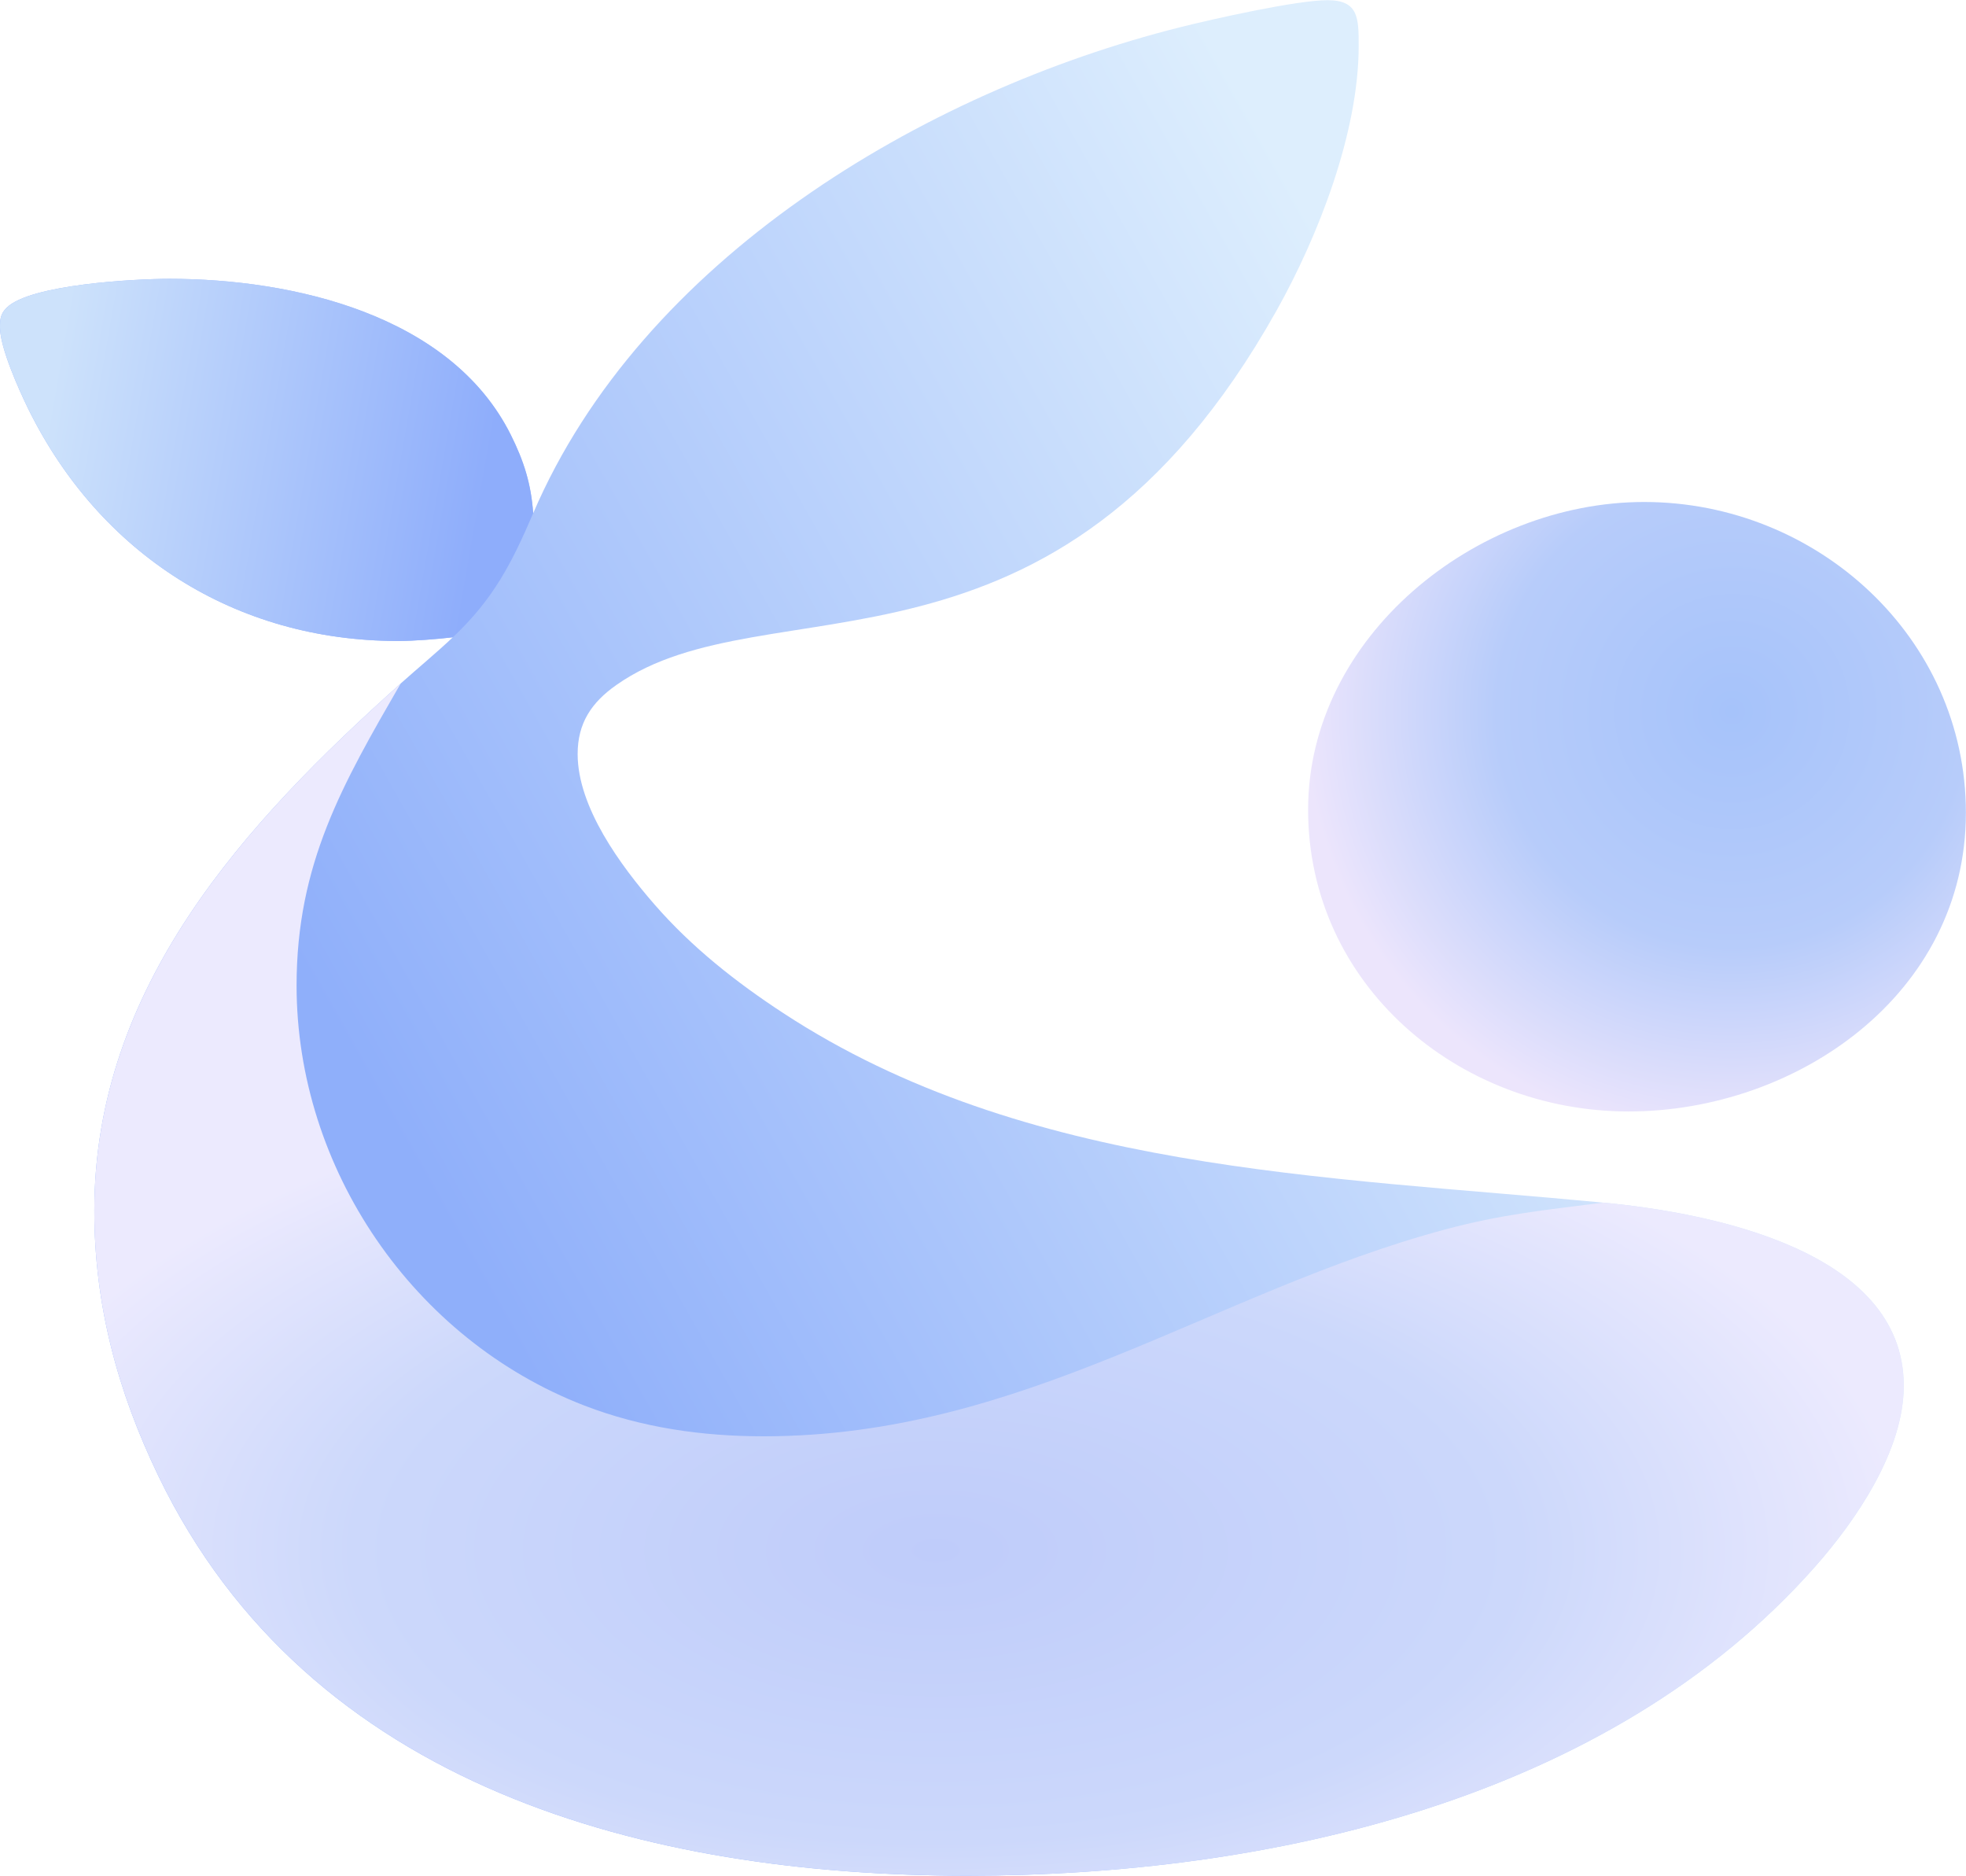
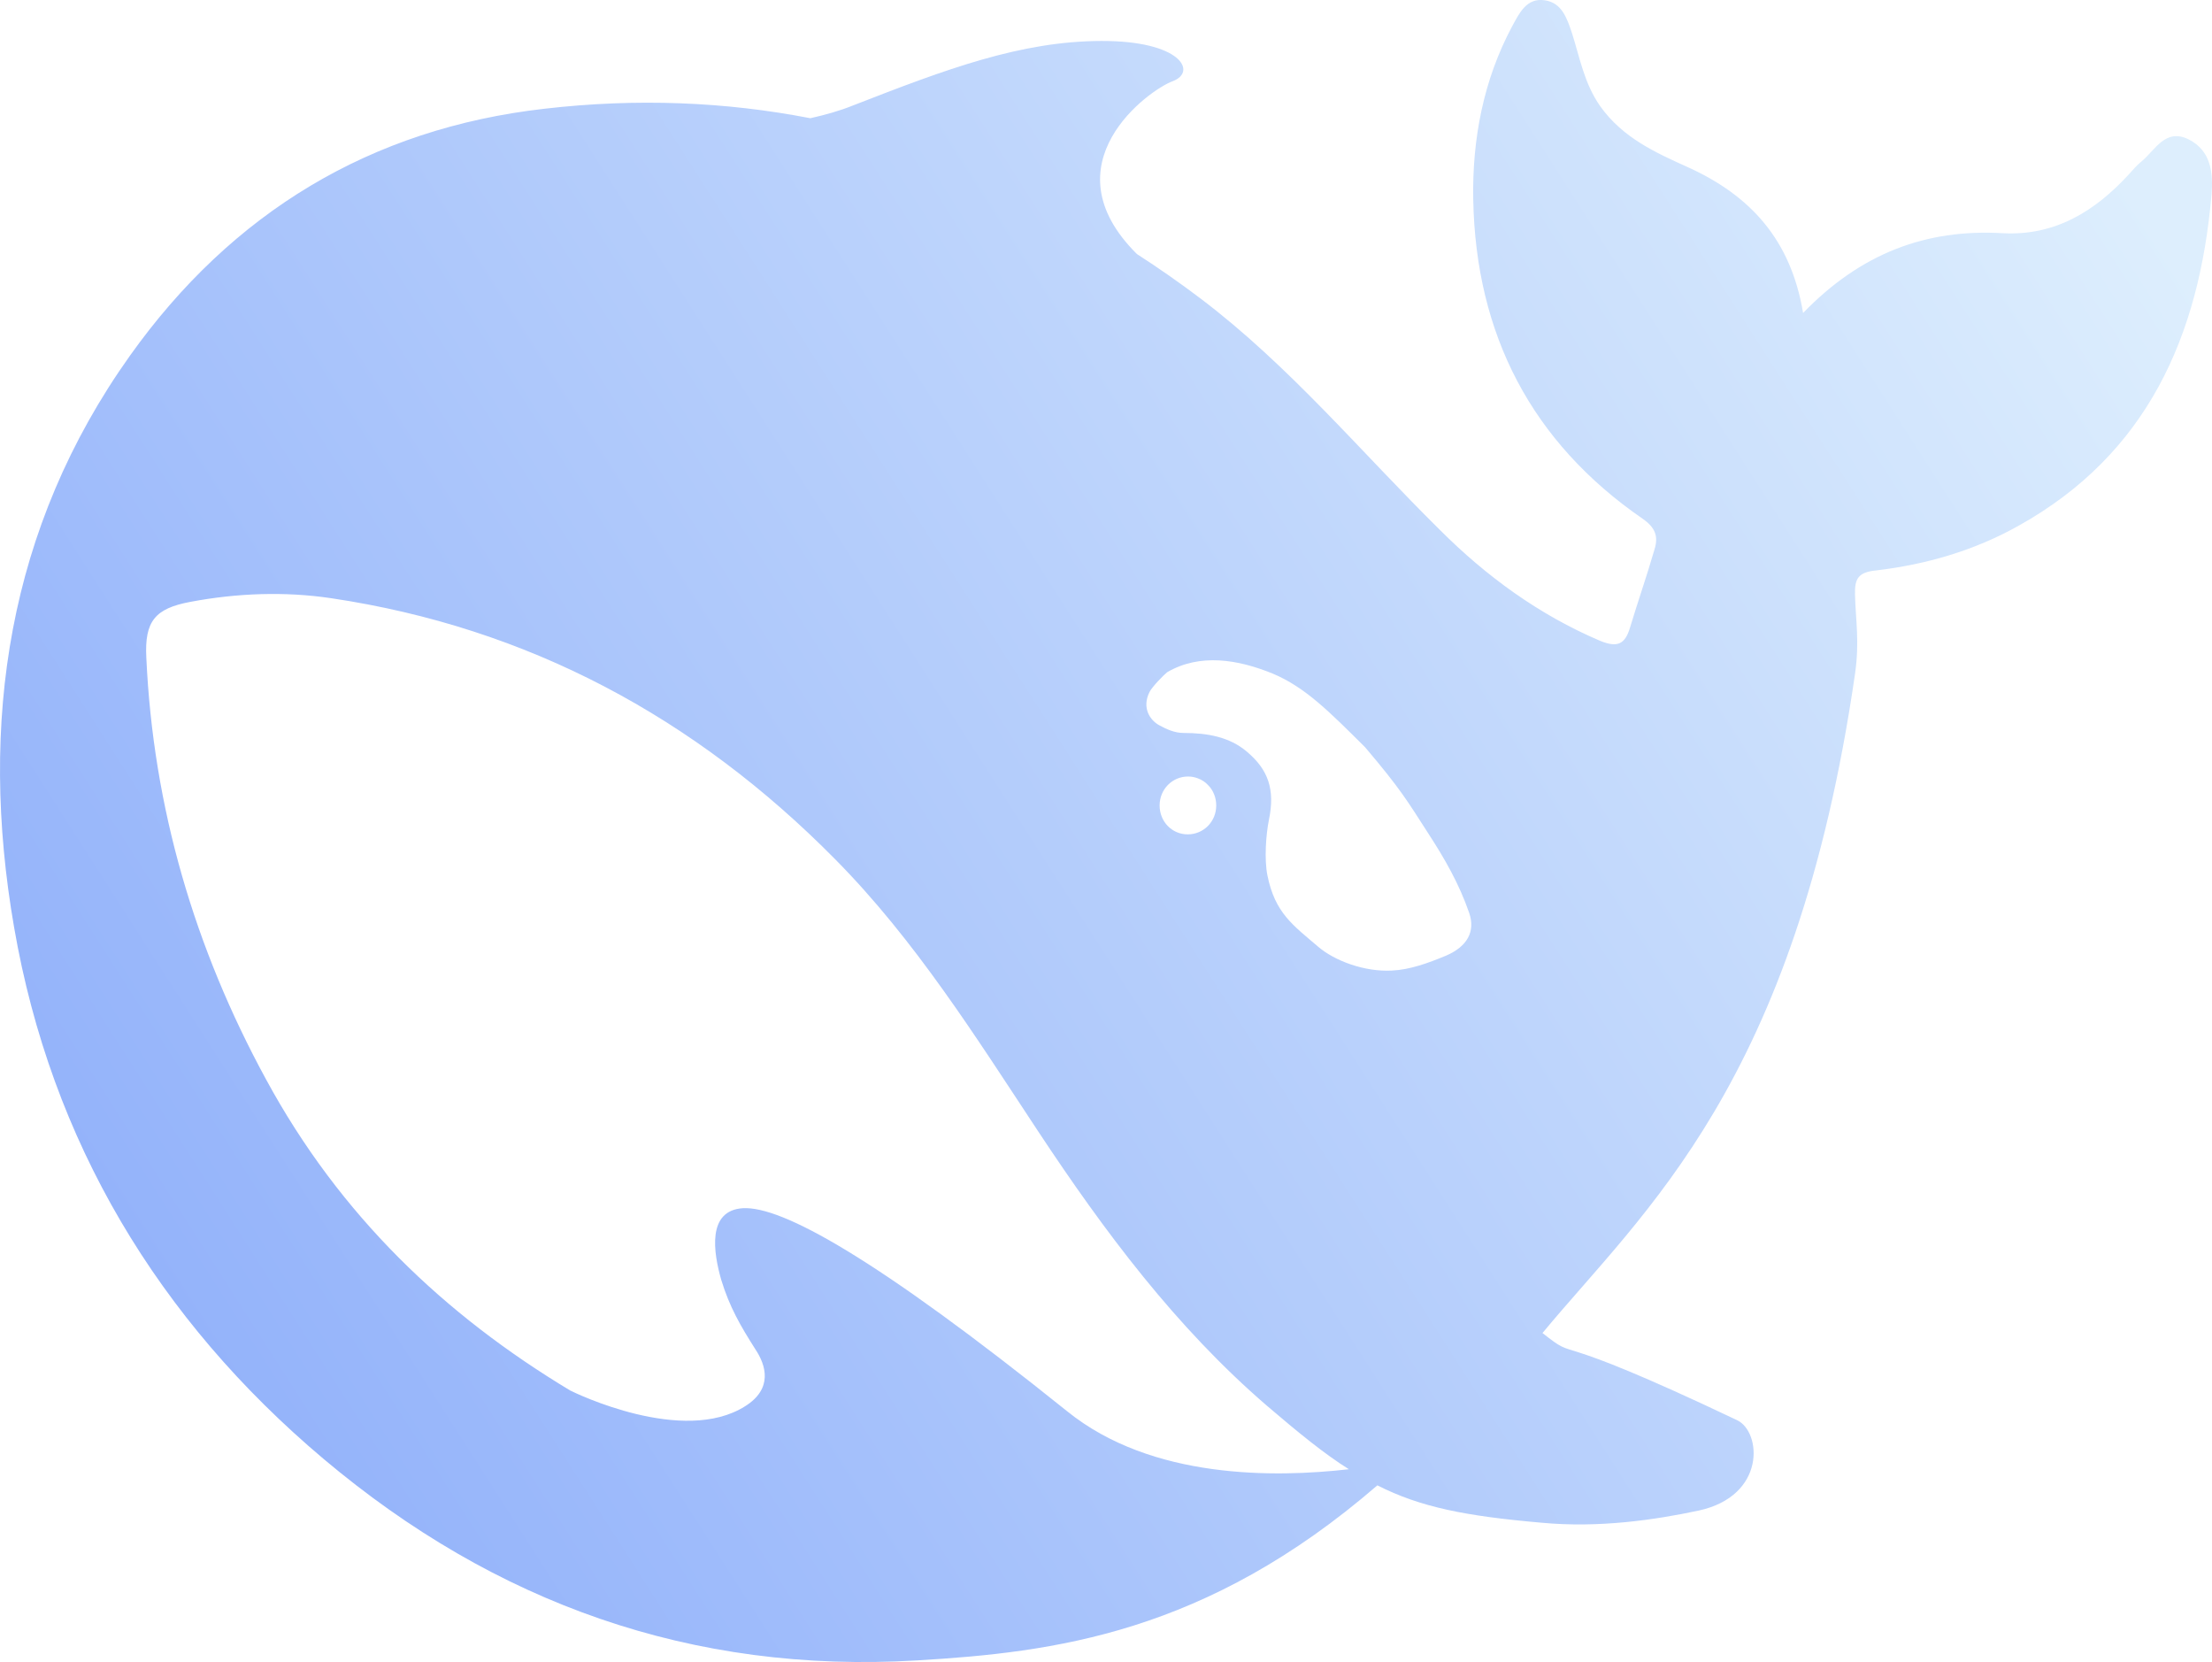
- <svg xmlns="http://www.w3.org/2000/svg" viewBox="26.75 28.01 54.51 52">
+ <svg xmlns="http://www.w3.org/2000/svg" viewBox="26.75 33.53 54.5 40.94">
  <defs>
-     <linearGradient id="tail" gradientUnits="userSpaceOnUse" x1="36.3" y1="57" x2="66.5" y2="40">
+     <linearGradient id="tail" gradientUnits="userSpaceOnUse" x1="28" y1="68" x2="78" y2="36">
      <stop offset="0" stop-color="#8FAFFA" />
      <stop offset="1" stop-color="#DDEEFD" />
    </linearGradient>
-     <linearGradient id="fin" gradientUnits="userSpaceOnUse" x1="40.2" y1="41.5" x2="28.1" y2="39.4">
-       <stop offset="0" stop-color="#8EADFB" />
-       <stop offset="1" stop-color="#CDE2FB" />
-     </linearGradient>
-     <radialGradient id="belly" gradientUnits="userSpaceOnUse" cx="0" cy="0" r="1" gradientTransform="matrix(27 0 0 13.5 52.7 71)">
-       <stop offset="0" stop-color="#BFCCFA" />
-       <stop offset="0.6" stop-color="#CCD8FB" />
-       <stop offset="1" stop-color="#ECEAFE" />
-     </radialGradient>
-     <radialGradient id="bubble" gradientUnits="userSpaceOnUse" cx="74.773" cy="47.737" r="11.858">
-       <stop offset="0" stop-color="#A6C3FA" />
-       <stop offset="0.55" stop-color="#B7CCFA" />
-       <stop offset="1" stop-color="#ECE5FC" />
-     </radialGradient>
  </defs>
-   <path id="body" fill="url(#tail)" d="M41.533 42.237C44.542 35.225 52.318 30.559 59.471 28.765C60.371 28.538 62.707 28.015 63.555 28.015C64.422 28.015 64.421 28.514 64.421 29.29C64.421 31.68 63.303 34.553 62.143 36.621C55.998 47.579 48.019 44.056 43.838 46.999C43.15 47.483 42.766 48.054 42.766 48.912C42.766 50.39 43.965 52.011 44.897 53.082C45.928 54.267 47.16 55.238 48.469 56.094C55.176 60.483 63.472 60.609 71.206 61.347C74.082 61.621 79.534 62.636 79.534 66.422C79.534 68.215 78.222 70.141 77.075 71.438C71.344 77.92 61.895 80.004 53.58 80.004C44.713 80.004 35.314 77.576 31.142 68.924C30.012 66.582 29.365 64.181 29.365 61.571C29.365 55.356 33.535 50.83 37.86 46.956C38.345 46.522 38.831 46.123 39.305 45.676C38.855 45.728 38.235 45.778 37.786 45.778C33.274 45.778 29.511 43.364 27.53 39.337C27.273 38.812 26.75 37.645 26.75 37.084C26.75 36.858 26.762 36.709 26.938 36.537C27.598 35.893 30.489 35.739 31.449 35.739C34.863 35.739 39.247 36.73 40.913 40.064C41.275 40.789 41.476 41.422 41.533 42.237Z" />
-   <path id="fin-layer" fill="url(#fin)" d="M39.305 45.676C38.855 45.728 38.235 45.778 37.786 45.778C33.274 45.778 29.511 43.364 27.53 39.337C27.273 38.812 26.75 37.645 26.75 37.084C26.75 36.858 26.762 36.709 26.938 36.537C27.598 35.893 30.489 35.739 31.449 35.739C34.863 35.739 39.247 36.73 40.913 40.064C41.275 40.789 41.476 41.422 41.533 42.237C40.939 43.623 40.431 44.616 39.305 45.676Z" />
-   <path id="belly-layer" fill="url(#belly)" d="M71.206 61.347C74.082 61.621 79.534 62.636 79.534 66.422C79.534 68.215 78.222 70.141 77.075 71.438C71.344 77.92 61.895 80.004 53.58 80.004C44.713 80.004 35.314 77.576 31.142 68.924C30.012 66.582 29.365 64.181 29.365 61.571C29.365 55.356 33.535 50.83 37.86 46.956C36.25 49.744 34.973 51.951 34.973 55.33C34.973 60.404 38.211 65.143 42.955 66.973C44.549 67.587 46.222 67.824 47.922 67.824C55.125 67.824 60.394 63.817 66.806 62.094C68.398 61.666 69.588 61.553 71.206 61.347Z" />
-   <path id="bubble-layer" fill="url(#bubble)" d="M72.336 41.925C77.122 41.925 81.257 45.674 81.257 50.54C81.257 55.583 76.554 58.82 71.902 58.82C67.179 58.82 63.019 55.302 63.019 50.453C63.019 45.66 67.675 41.925 72.336 41.925Z" />
+   <path id="body" fill="url(#tail)" d="M80.678 36.965C80.101 36.677 79.852 37.227 79.515 37.506C79.399 37.597 79.302 37.714 79.204 37.822C78.36 38.742 77.375 39.346 76.086 39.274C74.204 39.166 72.596 39.77 71.175 41.24C70.873 39.427 69.869 38.345 68.342 37.651C67.542 37.29 66.734 36.929 66.175 36.144C65.784 35.585 65.677 34.963 65.482 34.349C65.358 33.98 65.233 33.601 64.816 33.538C64.363 33.466 64.185 33.853 64.007 34.178C63.297 35.504 63.021 36.965 63.048 38.444C63.111 41.772 64.487 44.424 67.223 46.309C67.534 46.525 67.613 46.742 67.516 47.058C67.329 47.707 67.107 48.338 66.912 48.987C66.787 49.403 66.601 49.492 66.166 49.312C64.665 48.672 63.368 47.725 62.222 46.579C60.277 44.659 58.519 42.539 56.325 40.88C55.81 40.491 55.294 40.131 54.762 39.788C52.524 37.57 55.055 35.747 55.641 35.531C56.254 35.305 55.854 34.53 53.874 34.539C51.893 34.548 50.081 35.225 47.772 36.126C47.435 36.262 47.079 36.361 46.715 36.442C44.619 36.036 42.443 35.946 40.169 36.208C35.888 36.694 32.469 38.76 29.955 42.287C26.936 46.525 26.225 51.341 27.096 56.365C28.01 61.659 30.657 66.042 34.725 69.47C38.944 73.023 43.802 74.764 49.344 74.431C52.71 74.232 56.458 73.772 60.686 70.119C61.751 70.66 62.871 70.877 64.727 71.039C66.157 71.174 67.534 70.967 68.599 70.741C70.269 70.381 70.153 68.802 69.55 68.514C64.656 66.187 65.73 67.134 64.754 66.367C67.24 63.364 70.988 60.243 72.454 50.133C72.569 49.33 72.471 48.825 72.454 48.176C72.445 47.779 72.534 47.626 72.978 47.581C74.204 47.436 75.394 47.093 76.486 46.48C79.657 44.712 80.936 41.808 81.238 38.327C81.282 37.795 81.229 37.245 80.678 36.965ZM53.047 68.297C48.305 64.491 46.005 63.238 45.054 63.292C44.166 63.346 44.326 64.383 44.521 65.059C44.725 65.727 44.992 66.187 45.365 66.773C45.622 67.161 45.8 67.738 45.107 68.171C43.58 69.136 40.924 67.846 40.8 67.783C37.709 65.925 35.124 63.472 33.304 60.117C31.545 56.888 30.524 53.425 30.355 49.727C30.31 48.834 30.568 48.519 31.438 48.356C32.585 48.14 33.766 48.095 34.911 48.266C39.752 48.987 43.873 51.197 47.328 54.697C49.3 56.69 50.791 59.071 52.328 61.398C53.962 63.869 55.721 66.223 57.959 68.153C58.75 68.829 59.38 69.344 59.984 69.722C58.164 69.93 55.126 69.975 53.047 68.297ZM55.321 53.371C55.321 52.974 55.632 52.658 56.023 52.658C56.112 52.658 56.192 52.676 56.263 52.703C56.361 52.74 56.449 52.794 56.52 52.875C56.645 53.001 56.716 53.182 56.716 53.371C56.716 53.768 56.405 54.083 56.014 54.083C55.623 54.083 55.321 53.768 55.321 53.371ZM62.382 57.069C61.929 57.258 61.476 57.42 61.041 57.438C60.366 57.474 59.629 57.195 59.229 56.852C58.608 56.32 58.164 56.023 57.977 55.093C57.897 54.697 57.942 54.083 58.013 53.731C58.172 52.974 57.995 52.487 57.47 52.045C57.044 51.684 56.503 51.585 55.908 51.585C55.685 51.585 55.481 51.486 55.33 51.405C55.081 51.279 54.877 50.963 55.073 50.575C55.135 50.448 55.437 50.142 55.508 50.088C56.316 49.619 57.249 49.772 58.11 50.124C58.909 50.458 59.513 51.071 60.384 51.937C61.272 52.983 61.432 53.271 61.938 54.056C62.338 54.67 62.702 55.301 62.95 56.023C63.102 56.473 62.906 56.843 62.382 57.069Z" />
</svg>
